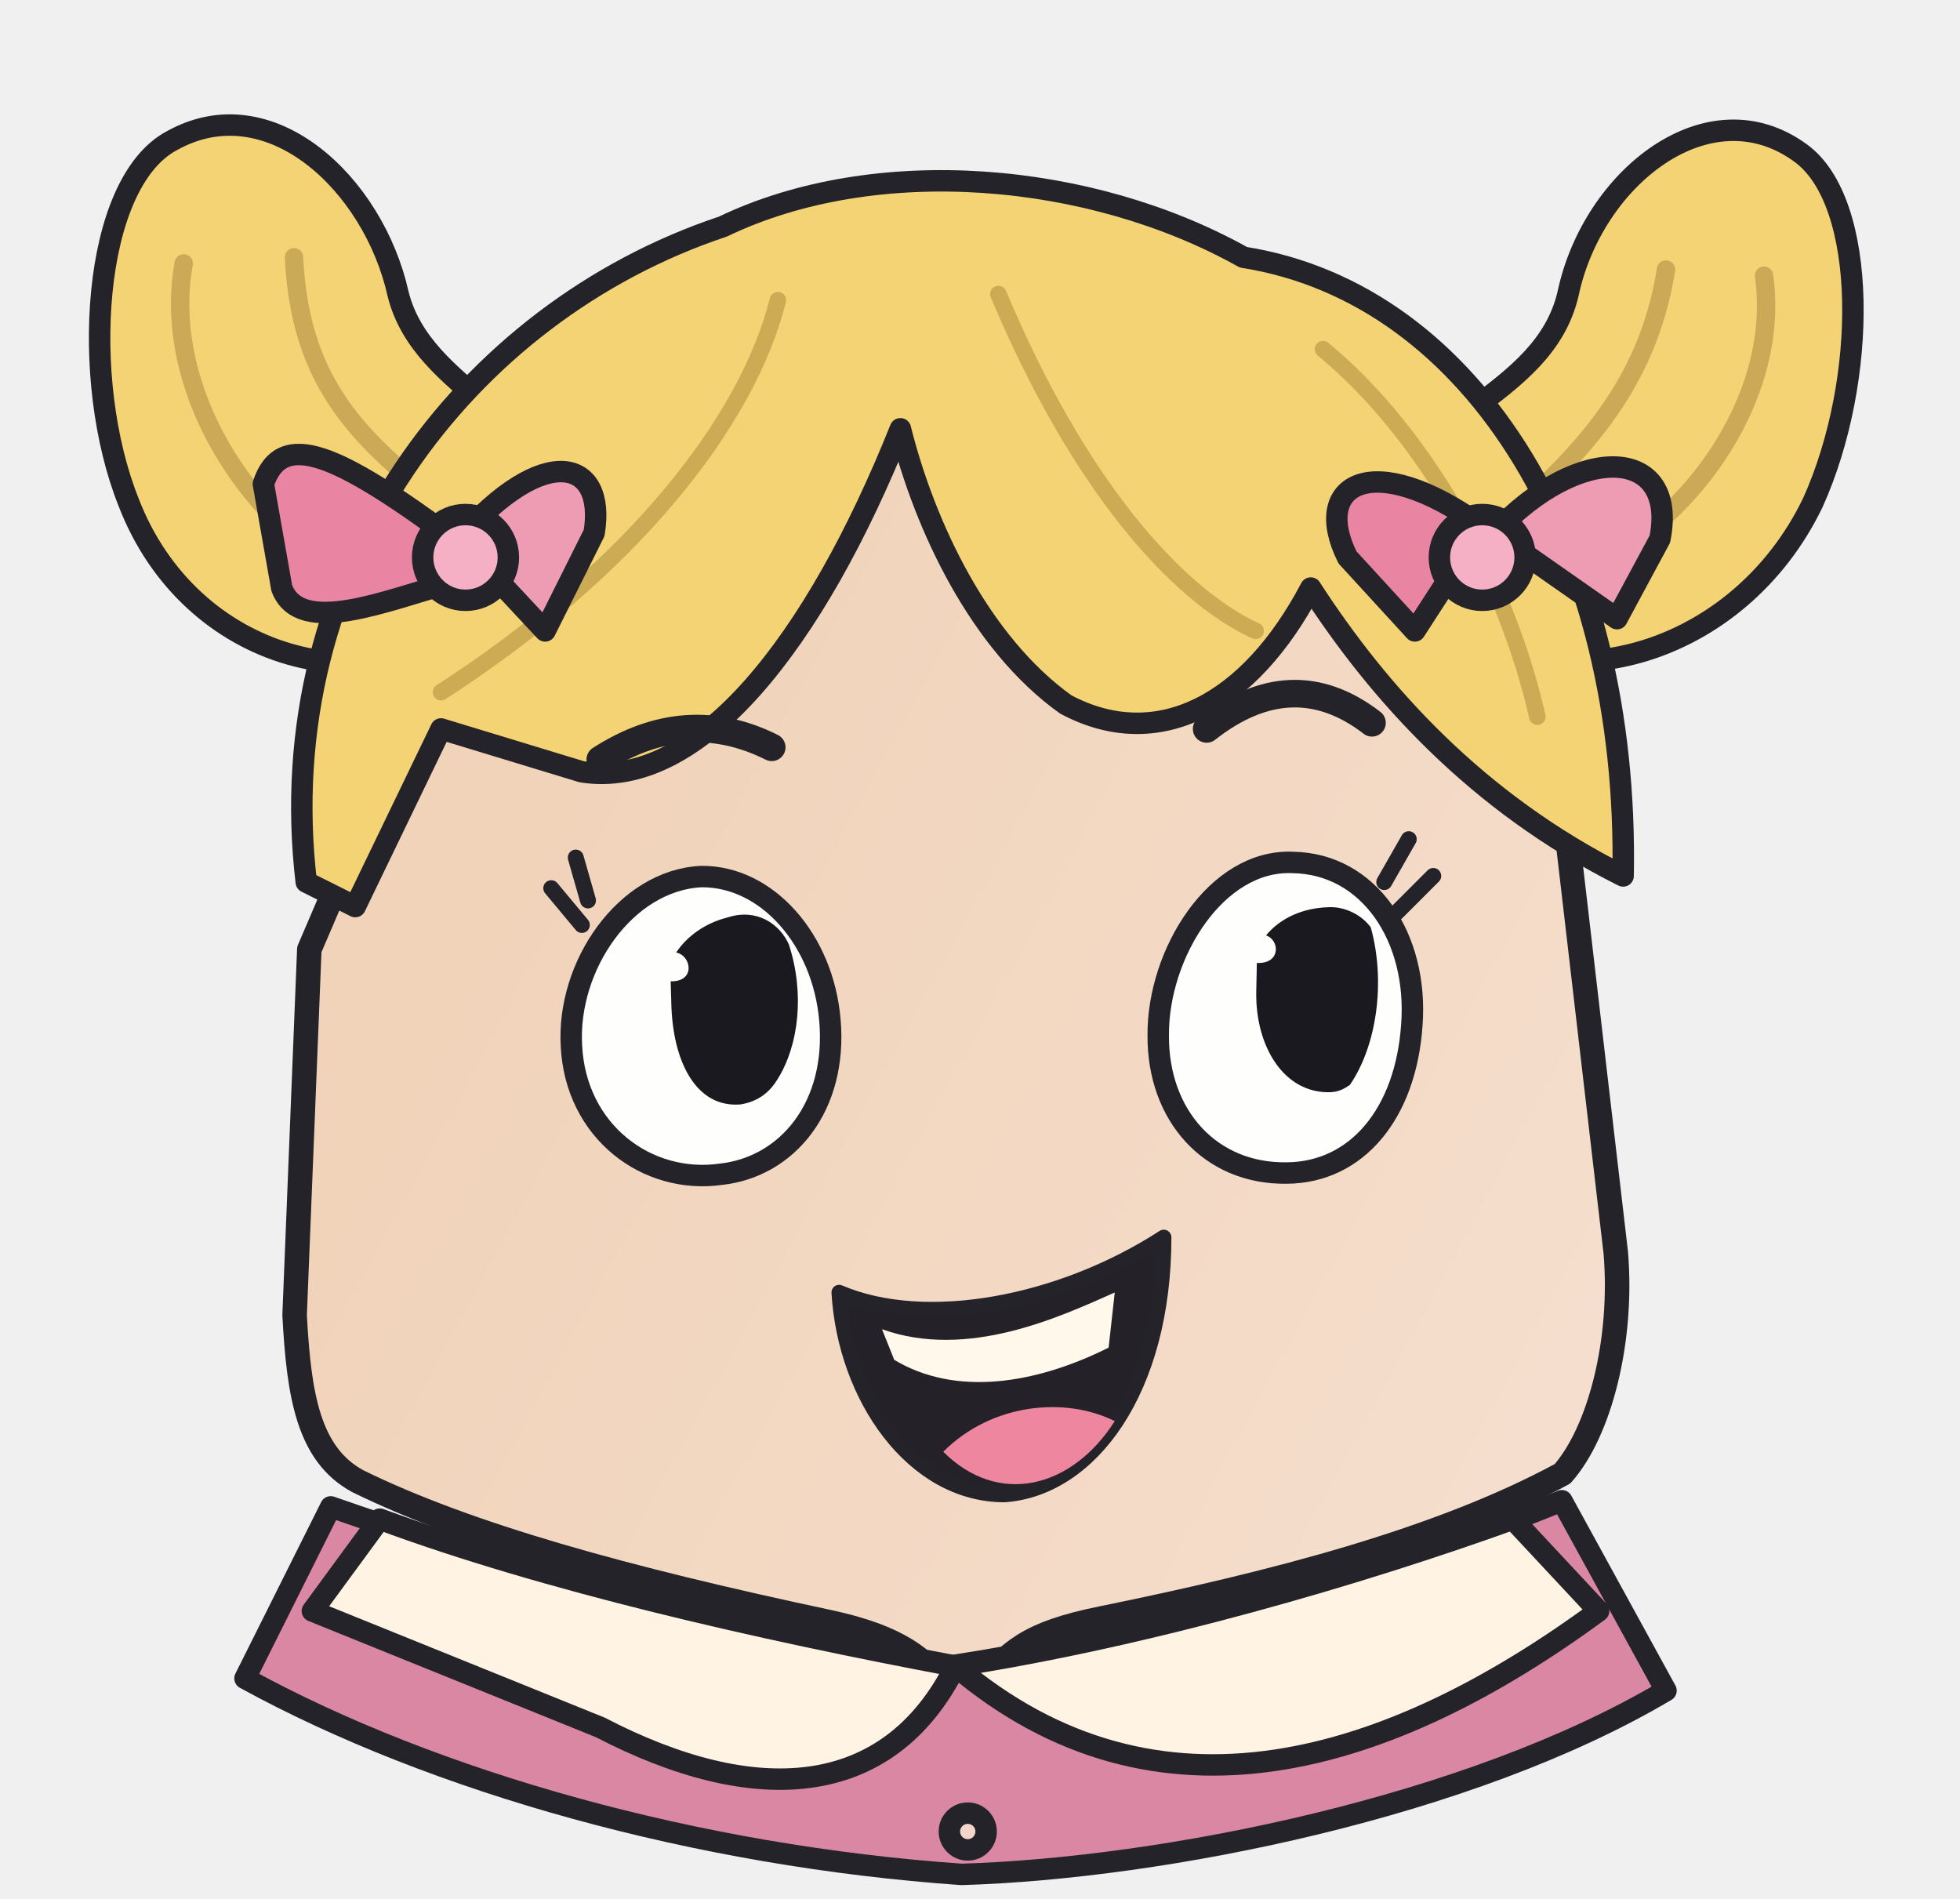
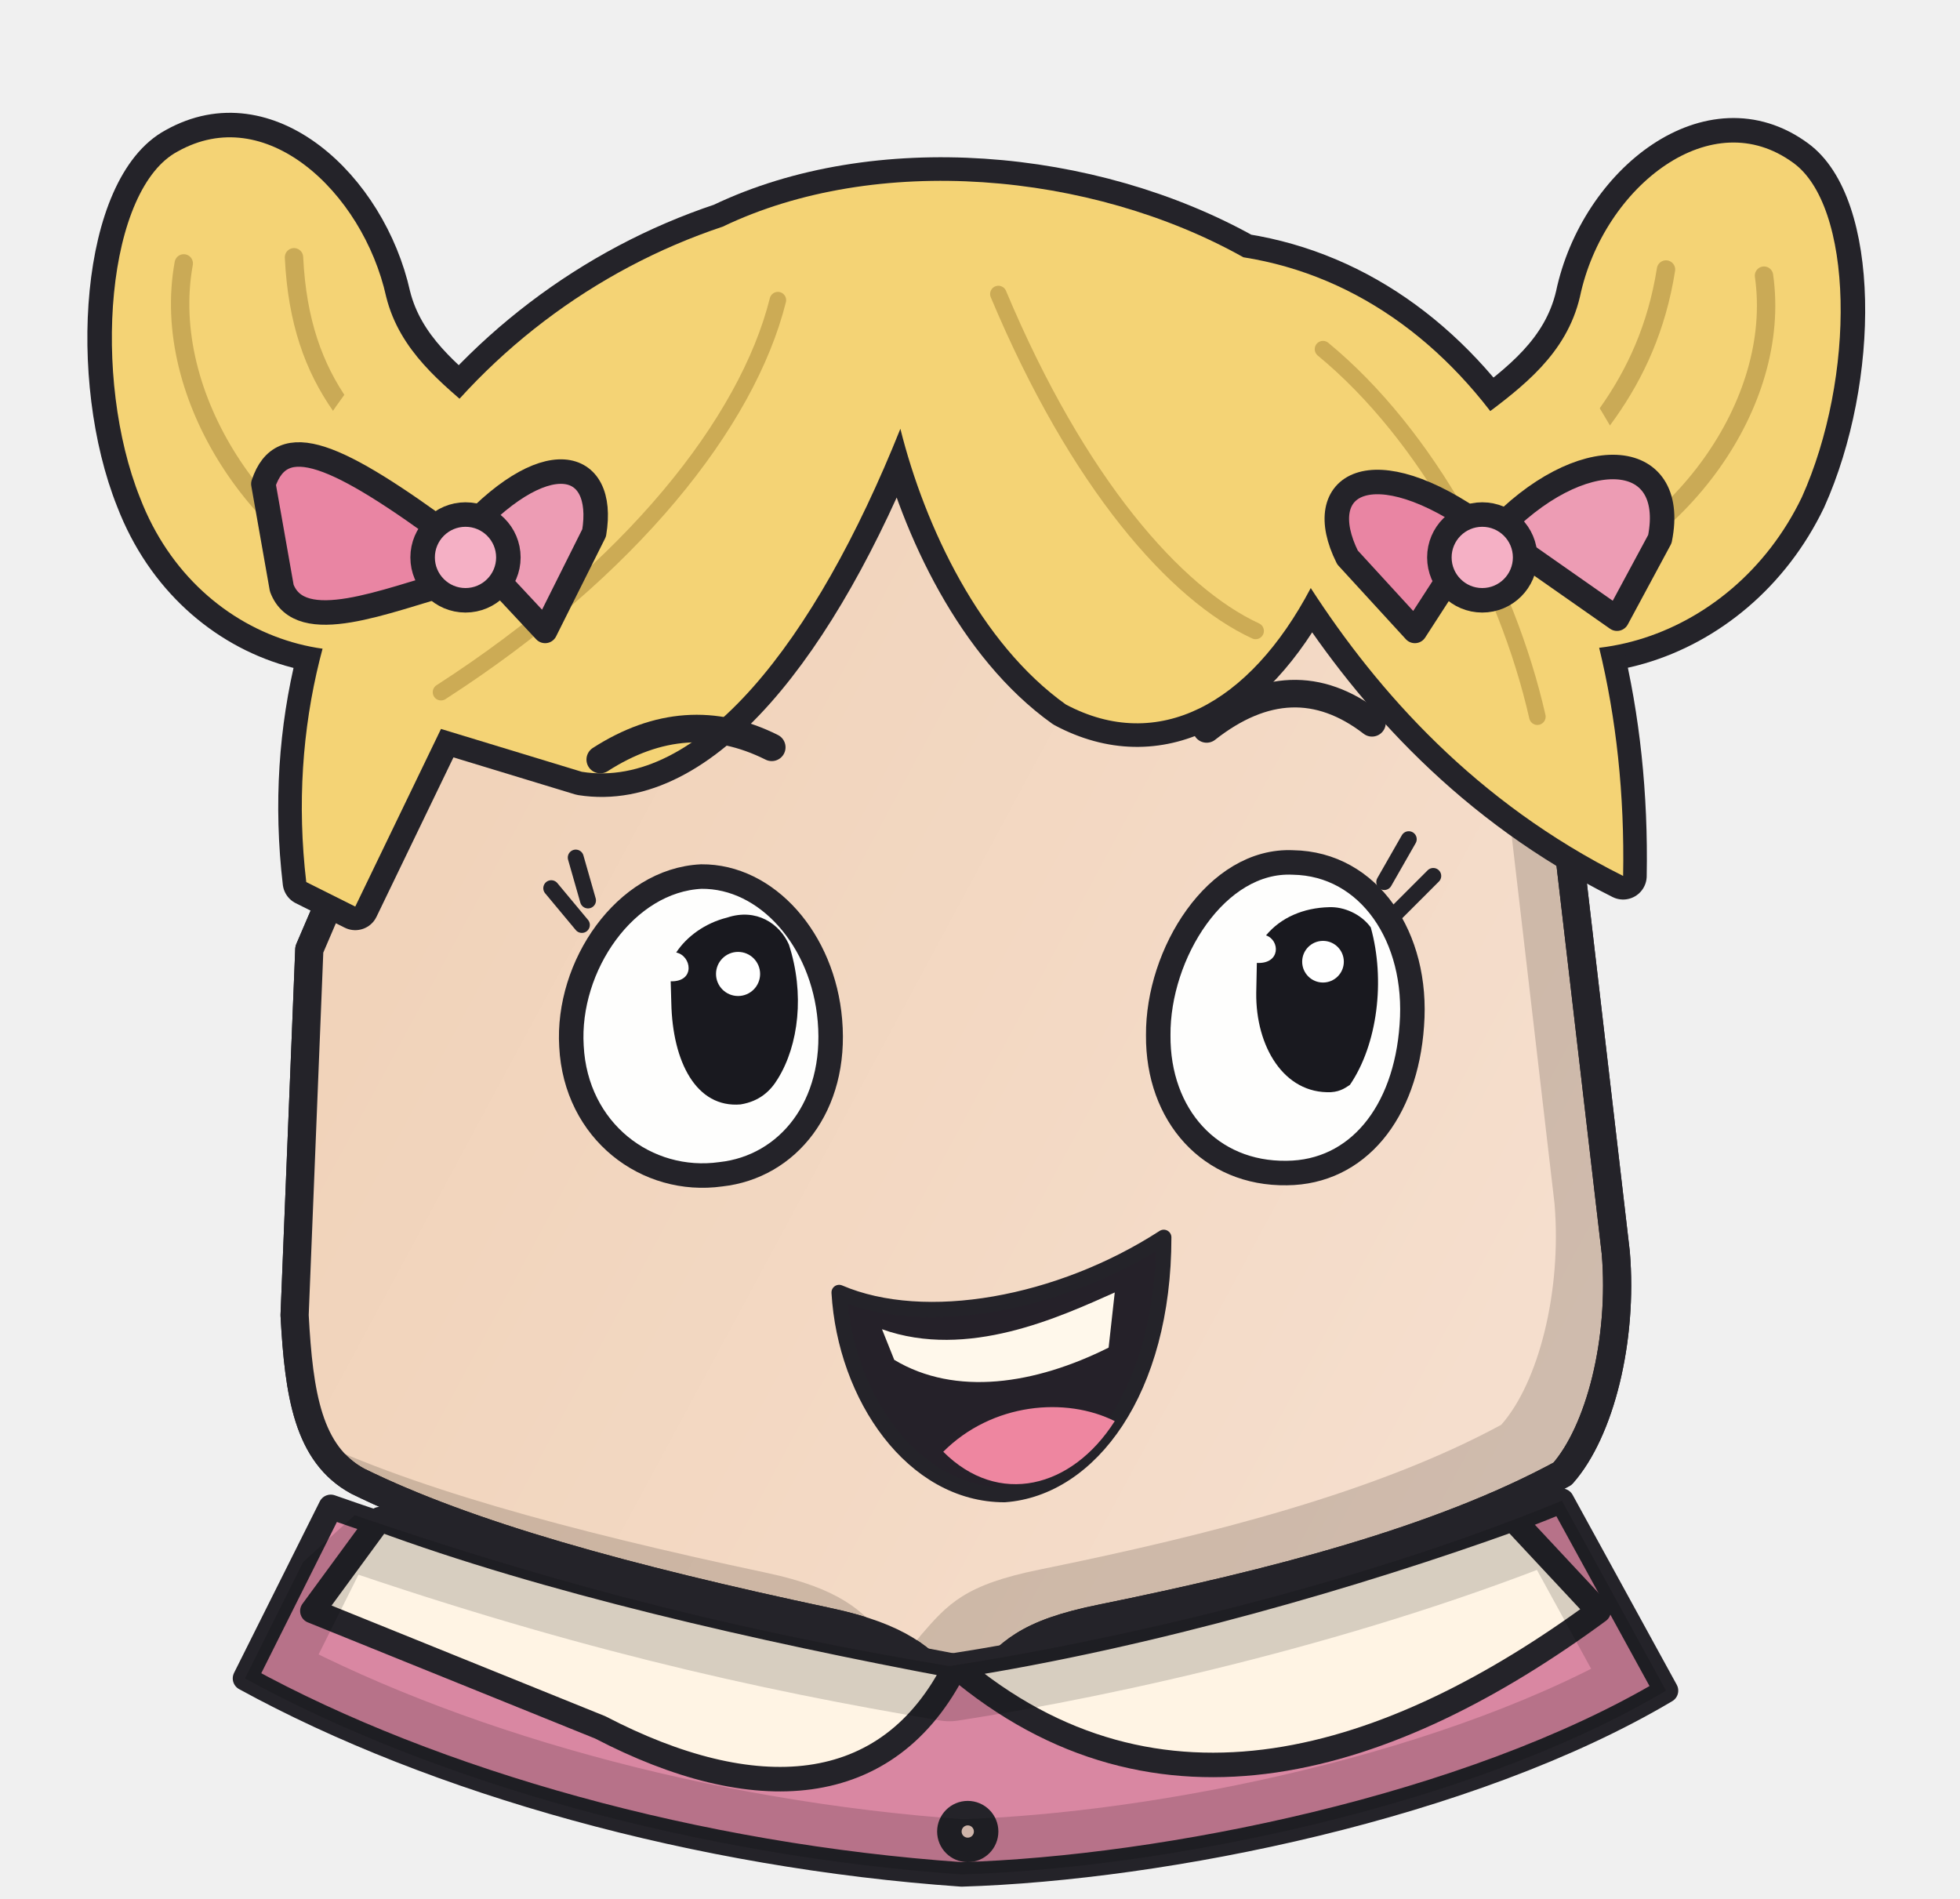
- <svg xmlns="http://www.w3.org/2000/svg" viewBox="0 0 320 310" fill="none" stroke="#242329" stroke-width="3.5" stroke-linecap="round" stroke-linejoin="round" role="img" aria-labelledby="pigtails-gleeful-title pigtails-gleeful-description">
+ <svg xmlns="http://www.w3.org/2000/svg" viewBox="0 0 320 310" fill="none" stroke="#242329" stroke-width="4" stroke-linecap="round" stroke-linejoin="round" role="img" aria-labelledby="pigtails-gleeful-title pigtails-gleeful-description">
  <defs>
    <linearGradient id="pigtails-gleeful-skin" x1="84" y1="144" x2="251" y2="234" gradientUnits="userSpaceOnUse">
      <stop stop-color="#F1D3BA" />
      <stop offset=".55" stop-color="#F3D9C4" />
      <stop offset="1" stop-color="#F5DECD" />
    </linearGradient>
    <linearGradient id="pigtails-gleeful-hair" x1="151" y1="43" x2="158" y2="133" gradientUnits="userSpaceOnUse">
      <stop stop-color="#493225" />
      <stop offset=".5" stop-color="#533B2B" />
      <stop offset="1" stop-color="#33251E" />
    </linearGradient>
    <linearGradient id="pigtails-gleeful-mint" x1="155" y1="20" x2="162" y2="216" gradientUnits="userSpaceOnUse">
      <stop stop-color="#B5F3D6" />
      <stop offset=".55" stop-color="#AEF0D2" />
      <stop offset="1" stop-color="#ABEDCF" />
    </linearGradient>
    <linearGradient id="pigtails-gleeful-ear-cushion" x1="35" y1="147" x2="62" y2="200" gradientUnits="userSpaceOnUse">
      <stop stop-color="#309775" />
      <stop offset="1" stop-color="#349778" />
    </linearGradient>
    <linearGradient id="pigtails-gleeful-collar-fabric" x1="99" y1="244" x2="112" y2="301" gradientUnits="userSpaceOnUse">
      <stop stop-color="#18344F" />
      <stop offset="1" stop-color="#1D3959" />
    </linearGradient>
    <clipPath id="pigtails-gleeful-hair-boundary">
      <path d="M60.5 131.2C68.5 80.1 106.6 44 158.6 44.3C210.7 44.5 247.6 79.4 255.4 131.1C251.6 116.7 232 107 212.6 106.6C195.2 105.5 177.9 111 158.3 113.8C139 117 119.2 116.9 99.2 118.3C82 119.7 69.5 124.2 60.5 131.2Z" />
    </clipPath>
    <clipPath id="pigtails-gleeful-head-clip">
      <path d="M61 130.5C63 83 104 44 159 44C212 44 252 82 255 129L263.8 204.5C265 218.8 261.2 233.7 255.1 240.6C235 251.5 207.9 258.5 179.9 264.2C167.5 266.7 164.8 269.8 160.3 275C158.7 277.4 156.1 277.2 154.1 275C150.9 271 147 267.3 135.3 264.8C101.9 257.7 76.3 250.6 58.4 241.8C50.3 237.4 48.8 227.7 48.1 214.7L50.5 155Z" />
    </clipPath>
    <clipPath id="pigtails-gleeful-confident-eyes">
      <path d="M90 158L238 148L238 199L90 199Z" />
    </clipPath>
    <clipPath id="pigtails-gleeful-soft-lids">
      <path d="M90 160Q114 149 139 157L139 199L90 199ZM185 157Q210 145 236 153L236 199L185 199Z" />
    </clipPath>
+     <clipPath id="pigtails-gleeful-fin-half">
+       <path d="M330 0H420V420H0V300Z" />
+     </clipPath>
+     <mask id="pigtails-gleeful-hair-under" maskUnits="userSpaceOnUse" x="0" y="0" width="320" height="310">
+       <rect width="320" height="310" fill="#FFFFFF" stroke="none" />
+       <path d="M80 100C61 116 31 108 21 82C13 62 15 30 28 23C44 14 61 30 65 48C69 64 90 68 94 86Z" fill="#000000" stroke="none" />
+       <path d="M234 100C254 116 284 107 296 82C305 62 305 33 294 25C279 14 260 29 256 48C252 65 230 68 223 86Z" fill="#000000" stroke="none" />
+       <path d="M61 130.5C63 83 104 44 159 44C212 44 252 82 255 129L263.8 204.5C265 218.8 261.2 233.7 255.1 240.6C235 251.5 207.9 258.5 179.9 264.2C167.5 266.7 164.8 269.8 160.3 275C158.7 277.4 156.1 277.2 154.1 275C150.9 271 147 267.3 135.3 264.8C101.9 257.7 76.3 250.6 58.4 241.8C50.3 237.4 48.8 227.7 48.1 214.7L50.5 155Z" fill="#FFFFFF" stroke="none" />
+     </mask>
+     <mask id="pigtails-gleeful-hair-gap" maskUnits="userSpaceOnUse" x="0" y="0" width="320" height="310">
+       <rect width="320" height="310" fill="#FFFFFF" stroke="none" />
+       <path d="M50 144C44 93 76 51 118 37C143 25 178 28 203 42C241 48 266 90 265 143C241 131 225 113 214 96C204 115 189 123 174 115C160 105 151 86 147 70C133 105 114 129 95 126L72 119L58 148Z" fill="#000000" stroke="#000000" stroke-width="30" />
+     </mask>
+     <clipPath id="pigtails-gleeful-fin-collar-front">
+       <path d="M54 246C94 260 125 267 155 272C181 268 221 259 255 245L272 276C240 295 190 305 157 306C114 303 71 291 40 274Z" />
+     </clipPath>
+     <clipPath id="pigtails-gleeful-fin-hat">
+       <path d="M74 88C55 74 46 70 43 79L46 96C49 104 63 98 74 95Z" />
+     </clipPath>
  </defs>
  <g id="pigtails-gleeful-hair-back">
-     <path d="M80 100C61 116 31 108 21 82C13 62 15 30 28 23C44 14 61 30 65 48C69 64 90 68 94 86Z" fill="#F4D375" stroke-width="3.5" />
-     <path d="M234 100C254 116 284 107 296 82C305 62 305 33 294 25C279 14 260 29 256 48C252 65 230 68 223 86Z" fill="#F4D375" stroke-width="3.5" />
-     <path d="M30 43C26 65 43 89 62 96M48 42C49 63 59 72 73 83M288 45C291 66 274 89 252 96M272 44C269 63 258 74 247 84" fill="none" stroke-width="3" stroke="#CAAA56" />
+     <path d="M80 100C61 116 31 108 21 82C13 62 15 30 28 23C44 14 61 30 65 48C69 64 90 68 94 86Z" fill="#F4D375" stroke-width="4" />
+     <path d="M234 100C254 116 284 107 296 82C305 62 305 33 294 25C279 14 260 29 256 48C252 65 230 68 223 86Z" fill="#F4D375" stroke-width="4" />
+     <g mask="url(#pigtails-gleeful-hair-gap)">
+       <path d="M30 43C26 65 43 89 62 96M48 42C49 63 59 72 73 83M288 45C291 66 274 89 252 96M272 44C269 63 258 74 247 84" fill="none" stroke-width="3" stroke="#CAAA56" />
+     </g>
  </g>
  <g id="pigtails-gleeful-head">
-     <path d="M61 130.5C63 83 104 44 159 44C212 44 252 82 255 129L263.8 204.5C265 218.8 261.2 233.7 255.1 240.6C235 251.5 207.9 258.5 179.9 264.2C167.5 266.7 164.8 269.8 160.3 275C158.7 277.4 156.1 277.2 154.1 275C150.9 271 147 267.3 135.3 264.8C101.9 257.7 76.3 250.6 58.4 241.8C50.3 237.4 48.8 227.7 48.1 214.7L50.5 155Z" fill="url(#pigtails-gleeful-skin)" stroke-width="4" />
+     <path d="M61 130.5C63 83 104 44 159 44C212 44 252 82 255 129L263.8 204.5C265 218.8 261.2 233.7 255.1 240.6C235 251.5 207.9 258.5 179.9 264.2C167.5 266.7 164.8 269.8 160.3 275C158.7 277.4 156.1 277.2 154.1 275C150.9 271 147 267.3 135.3 264.8C101.9 257.7 76.3 250.6 58.4 241.8C50.3 237.4 48.8 227.7 48.1 214.7L50.5 155Z" fill="url(#pigtails-gleeful-skin)" stroke-width="4.6" />
+   </g>
+   <g clip-path="url(#pigtails-gleeful-head-clip)" stroke="none">
+     <path d="M61 130.5C63 83 104 44 159 44C212 44 252 82 255 129L263.8 204.5C265 218.8 261.2 233.7 255.1 240.6C235 251.5 207.9 258.5 179.9 264.2C167.5 266.7 164.8 269.8 160.3 275C158.7 277.4 156.1 277.2 154.1 275C150.9 271 147 267.3 135.3 264.8C101.9 257.7 76.3 250.6 58.4 241.8C50.3 237.4 48.8 227.7 48.1 214.7L50.5 155Z" fill="#000000" fill-opacity=".16" />
+     <path d="M61 130.5C63 83 104 44 159 44C212 44 252 82 255 129L263.8 204.5C265 218.8 261.2 233.7 255.1 240.6C235 251.5 207.9 258.5 179.9 264.2C167.5 266.7 164.8 269.8 160.3 275C158.7 277.4 156.1 277.2 154.1 275C150.9 271 147 267.3 135.3 264.8C101.9 257.7 76.3 250.6 58.4 241.8C50.3 237.4 48.8 227.7 48.1 214.7L50.5 155Z" transform="translate(-10 -8)" fill="url(#pigtails-gleeful-skin)" />
+   </g>
+   <path d="M61 130.5C63 83 104 44 159 44C212 44 252 82 255 129L263.8 204.5C265 218.8 261.2 233.7 255.1 240.6C235 251.5 207.9 258.5 179.9 264.2C167.5 266.7 164.8 269.8 160.3 275C158.7 277.4 156.1 277.2 154.1 275C150.9 271 147 267.3 135.3 264.8C101.9 257.7 76.3 250.6 58.4 241.8C50.3 237.4 48.8 227.7 48.1 214.7L50.5 155Z" fill="none" stroke-width="4.6" />
+   <g mask="url(#pigtails-gleeful-hair-under)">
+     <path d="M50 144C44 93 76 51 118 37C143 25 178 28 203 42C241 48 266 90 265 143C241 131 225 113 214 96C204 115 189 123 174 115C160 105 151 86 147 70C133 105 114 129 95 126L72 119L58 148Z" fill="none" stroke-width="7.7" />
  </g>
  <g id="pigtails-gleeful-hair-front">
-     <path d="M50 144C44 93 76 51 118 37C143 25 178 28 203 42C241 48 266 90 265 143C241 131 225 113 214 96C204 115 189 123 174 115C160 105 151 86 147 70C133 105 114 129 95 126L72 119L58 148Z" fill="#F4D375" stroke-width="3.5" />
+     <path d="M50 144C44 93 76 51 118 37C143 25 178 28 203 42C241 48 266 90 265 143C241 131 225 113 214 96C204 115 189 123 174 115C160 105 151 86 147 70C133 105 114 129 95 126L72 119L58 148Z" fill="#F4D375" stroke="none" />
    <path d="M72 113C103 93 122 69 127 49M163 48C176 79 192 97 205 103M216 57C233 71 246 95 251 117" fill="none" stroke-width="2.7" stroke="#CCAB55" />
  </g>
  <g id="pigtails-gleeful-collar">
-     <path d="M54 246C94 260 125 267 155 272C181 268 221 259 255 245L272 276C240 295 190 305 157 306C114 303 71 291 40 274Z" fill="#D987A2" stroke-width="3.5" />
-     <path d="M62 248C89 258 124 266 156 272C145 294 123 295 98 282L51 263Z" fill="#FFF4E4" stroke-width="3.5" />
-     <path d="M156 272C188 267 222 257 247 248L261 263C227 288 189 300 156 272Z" fill="#FFF4E4" stroke-width="3.5" />
+     <path d="M54 246C94 260 125 267 155 272C181 268 221 259 255 245L272 276C240 295 190 305 157 306C114 303 71 291 40 274Z" fill="#D987A2" stroke-width="4" />
+     <path d="M62 248C89 258 124 266 156 272C145 294 123 295 98 282L51 263Z" fill="#FFF4E4" stroke-width="4" />
+     <path d="M156 272C188 267 222 257 247 248L261 263C227 288 189 300 156 272Z" fill="#FFF4E4" stroke-width="4" />
    <circle cx="158" cy="299" r="3" fill="#F4D6C8" />
+   </g>
+   <g clip-path="url(#pigtails-gleeful-fin-collar-front)">
+     <g clip-path="url(#pigtails-gleeful-fin-half)">
+       <path d="M54 246C94 260 125 267 155 272C181 268 221 259 255 245L272 276C240 295 190 305 157 306C114 303 71 291 40 274Z" fill="none" stroke="#000000" stroke-opacity=".16" stroke-width="18" />
+     </g>
  </g>
  <g id="pigtails-gleeful-expression-gleeful">
    <g id="pigtails-gleeful-eyebrows">
      <path d="M98 124Q112 115 126 122" fill="none" stroke-width="4.5" />
      <path d="M197 119Q211 108 224 118" fill="none" stroke-width="4.5" />
    </g>
    <g id="pigtails-gleeful-eyes">
-       <path id="pigtails-gleeful-eye-white-left" d="M114.5 143.1C125.2 143 134.4 153.4 135.5 166.6C136.7 180.6 128.6 190.5 117.7 191.7C105.6 193.4 94 184.7 93.3 170.8C92.5 157.7 102.1 143.7 114.5 143.1Z" fill="#FEFEFD" stroke-width="3.5" />
+       <path id="pigtails-gleeful-eye-white-left" d="M114.5 143.1C125.2 143 134.4 153.4 135.5 166.6C136.7 180.6 128.6 190.5 117.7 191.7C105.6 193.4 94 184.7 93.3 170.8C92.5 157.7 102.1 143.7 114.5 143.1Z" fill="#FEFEFD" stroke-width="4" />
      <g transform="translate(-5 -4)">
        <path d="M123.7 153.8C128.5 152.2 132.3 154.8 133.8 158.2C136.4 166.2 135.4 174.6 132 180.1C130.8 182.1 129 183.8 125.9 184.3C118.7 184.9 114.8 177.4 114.6 167.7L114.5 164.2C118.6 164.3 117.9 160 115.4 159.5C117.1 156.9 120.1 154.7 123.7 153.8Z" fill="#19191F" stroke="none" />
+         <circle cx="125.5" cy="163" r="3.6" fill="#FFFFFF" stroke="none" />
      </g>
-       <path id="pigtails-gleeful-eye-white-right" d="M211.1 140.8C223.5 141 231.6 153 230.5 167.4C229.5 181.7 221.6 191.4 210.1 191.5C197.6 191.7 189 182.1 189.1 169C189 155.7 198.6 140.2 211.1 140.8Z" fill="#FEFEFD" stroke-width="3.5" />
+       <path id="pigtails-gleeful-eye-white-right" d="M211.1 140.8C223.5 141 231.6 153 230.5 167.4C229.5 181.7 221.6 191.4 210.1 191.5C197.6 191.7 189 182.1 189.1 169C189 155.7 198.6 140.2 211.1 140.8Z" fill="#FEFEFD" stroke-width="4" />
      <g transform="translate(-5 -4)">
        <path d="M222 152.1C224.4 152 227.2 153.2 228.8 155.4C231.2 164 229.9 174.5 225.4 181.1C224.9 181.4 224 182.2 222.3 182.3C214.6 182.6 210 174.8 210.1 166.1L210.2 161.2C214.1 161.4 214 157.5 211.7 156.7C214.1 153.8 217.8 152.2 222 152.1Z" fill="#19191F" stroke="none" />
+         <circle cx="221" cy="161" r="3.4" fill="#FFFFFF" stroke="none" />
      </g>
    </g>
    <path d="M95 151L90 145M96 147L94 140M228 149L234 143M226 144L230 137" fill="none" stroke-width="2.6" />
    <path d="M137 211C151 217 173 213 190 202C190 227 178 243 164 244C149 244 138 228 137 211Z" fill="#252129" stroke-width="2.5" />
    <path d="M144 217C158 222 173 215 182 211L181 220C169 226 156 228 146 222Z" fill="#FFF8EB" stroke-width="0" />
    <path d="M154 237C162 229 174 228 182 232C175 243 163 246 154 237Z" fill="#EE86A0" stroke-width="0" />
  </g>
  <g id="pigtails-gleeful-headgear">
-     <path d="M74 88C55 74 46 70 43 79L46 96C49 104 63 98 74 95Z" fill="#E985A3" stroke-width="3.5" />
-     <path d="M75 88C89 72 99 75 97 87L89 103Z" fill="#ED9CB4" stroke-width="3.5" />
+     <path d="M74 88C55 74 46 70 43 79L46 96C49 104 63 98 74 95Z" fill="#E985A3" stroke-width="4" />
+     <path d="M75 88C89 72 99 75 97 87L89 103Z" fill="#ED9CB4" stroke-width="4" />
    <circle cx="76" cy="91" r="7" fill="#F5B0C5" />
-     <path d="M242 86C224 73 214 79 220 91L231 103Z" fill="#E985A3" stroke-width="3.5" />
-     <path d="M244 87C258 72 274 73 271 88L264 101Z" fill="#ED9CB4" stroke-width="3.5" />
+     <path d="M242 86C224 73 214 79 220 91L231 103Z" fill="#E985A3" stroke-width="4" />
+     <path d="M244 87C258 72 274 73 271 88L264 101Z" fill="#ED9CB4" stroke-width="4" />
    <circle cx="242" cy="91" r="7" fill="#F5B0C5" />
  </g>
+   <g clip-path="url(#pigtails-gleeful-fin-hat)">
+     <g clip-path="url(#pigtails-gleeful-fin-half)">
+       <path d="M74 88C55 74 46 70 43 79L46 96C49 104 63 98 74 95Z" fill="none" stroke="#000000" stroke-opacity=".16" stroke-width="18" />
+     </g>
+   </g>
</svg>
